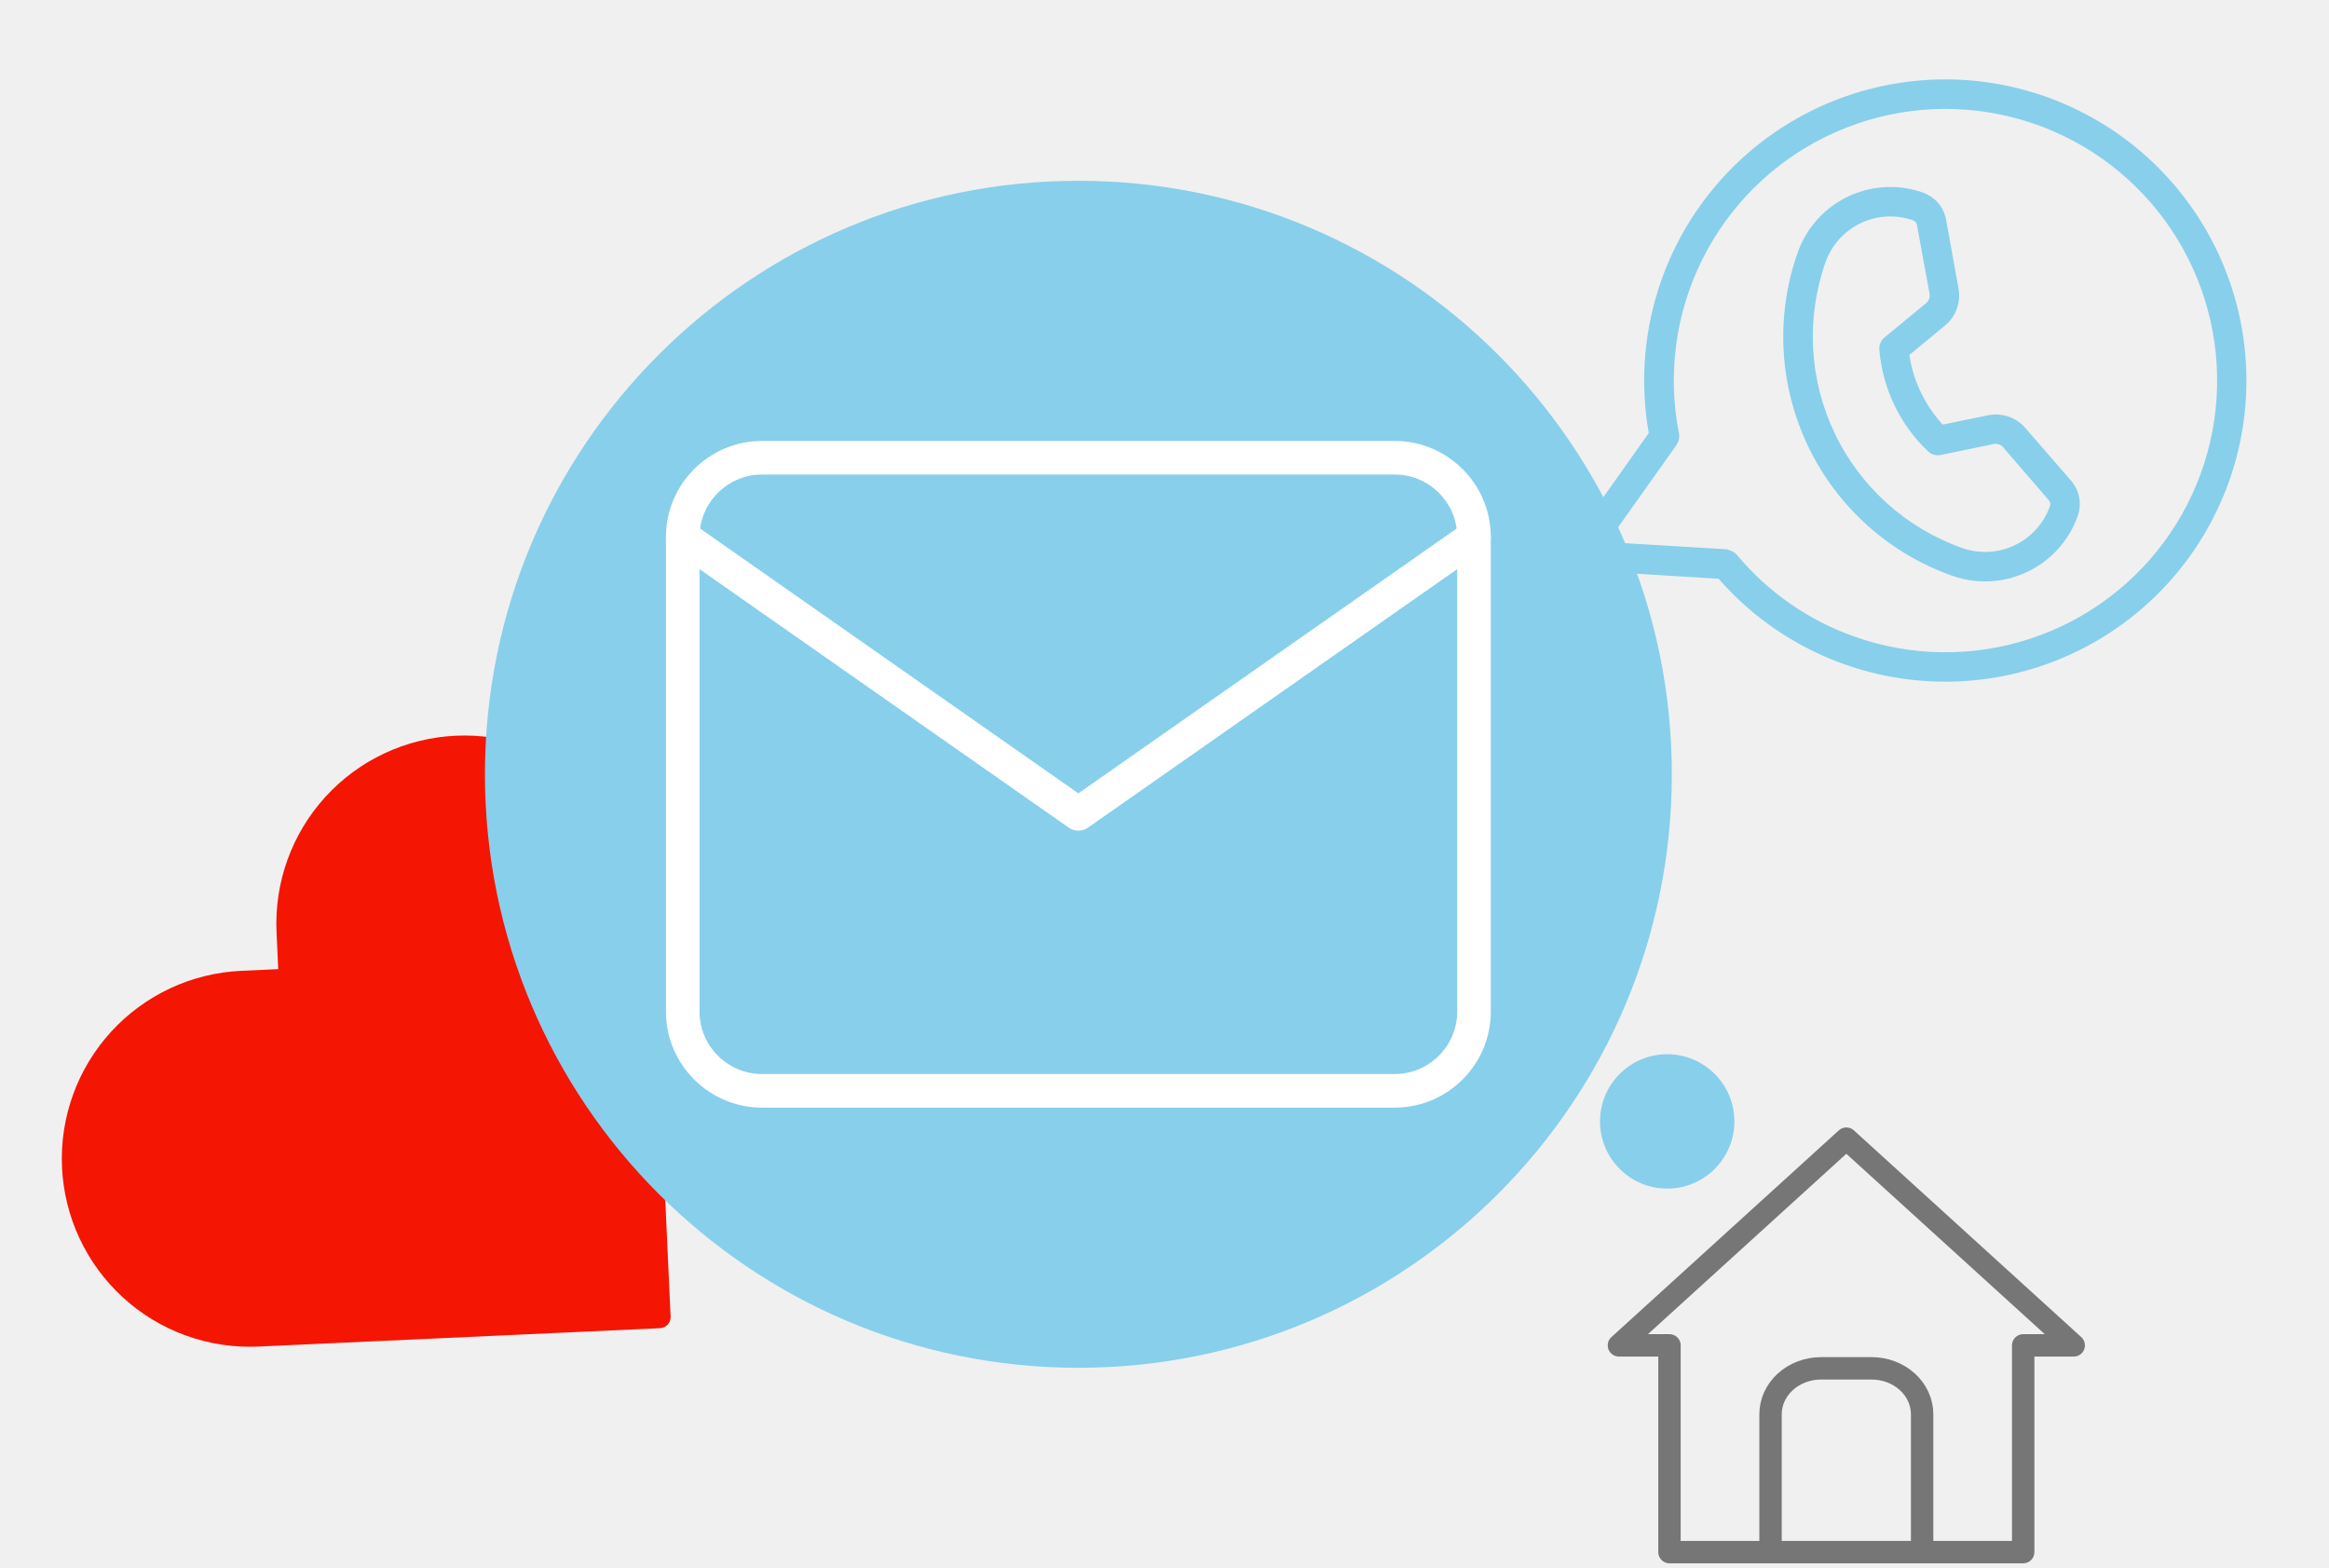
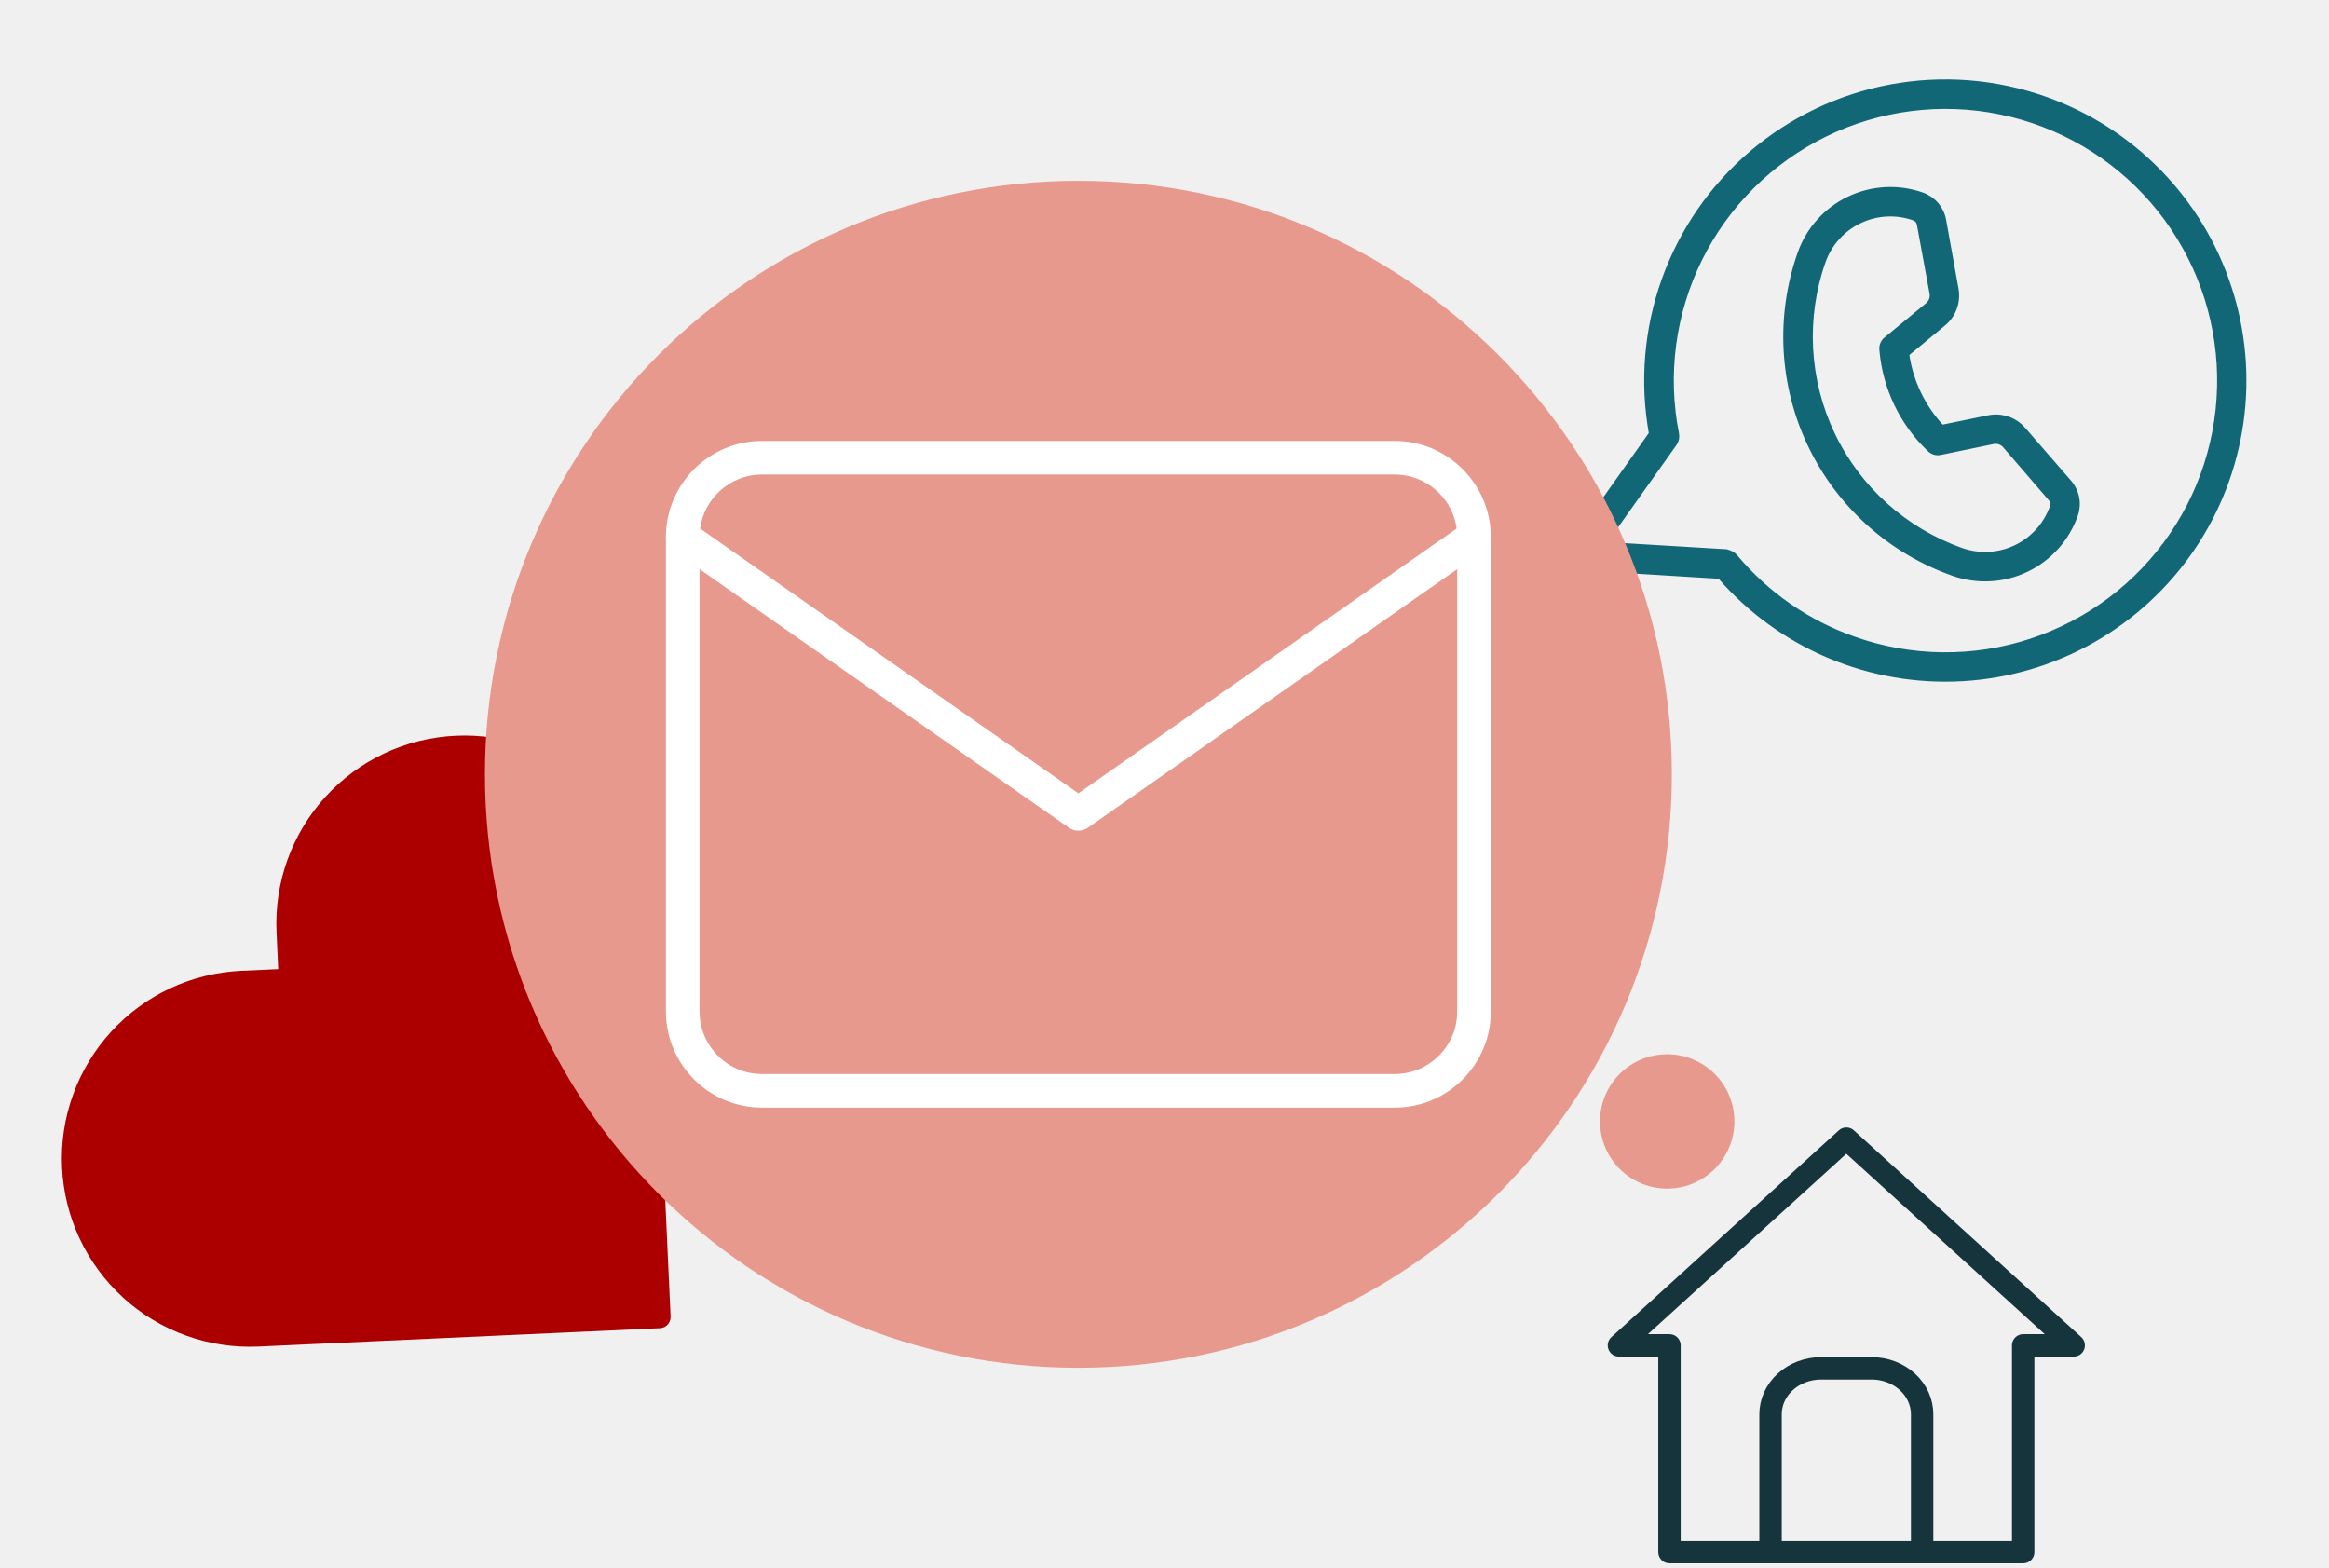
<svg xmlns="http://www.w3.org/2000/svg" width="208" height="140" viewBox="0 0 208 140" fill="none">
-   <path d="M182.588 8.854C178.189 7.303 173.46 6.935 168.874 7.786C164.288 8.636 160.006 10.676 156.455 13.7C152.904 16.725 150.21 20.629 148.641 25.021C147.072 29.414 146.684 34.141 147.515 38.731L142.456 45.875C142.13 46.34 141.933 46.883 141.885 47.449C141.838 48.015 141.943 48.583 142.188 49.095C142.433 49.607 142.811 50.045 143.281 50.363C143.752 50.681 144.298 50.868 144.865 50.905L153.603 51.44C156.276 54.523 159.622 56.95 163.381 58.534C167.141 60.119 171.214 60.819 175.287 60.581C179.36 60.343 183.324 59.172 186.873 57.16C190.422 55.147 193.462 52.347 195.757 48.974C198.053 45.601 199.544 41.746 200.114 37.706C200.684 33.666 200.319 29.549 199.046 25.673C197.774 21.796 195.628 18.264 192.775 15.348C189.921 12.432 186.436 10.21 182.588 8.854ZM165.591 57.104C161.43 55.649 157.742 53.09 154.922 49.702C154.794 49.567 154.637 49.464 154.464 49.399L154.187 49.301L145.003 48.75C144.816 48.735 144.637 48.672 144.482 48.566C144.328 48.461 144.204 48.316 144.123 48.148C144.042 47.979 144.007 47.792 144.022 47.605C144.036 47.419 144.099 47.239 144.205 47.085L149.532 39.582C149.695 39.344 149.757 39.052 149.706 38.768C148.651 33.463 149.38 27.959 151.78 23.112C154.18 18.265 158.116 14.348 162.974 11.97C167.832 9.593 173.34 8.889 178.639 9.969C183.939 11.048 188.733 13.85 192.274 17.938C195.816 22.025 197.906 27.17 198.219 32.569C198.532 37.968 197.051 43.32 194.006 47.79C190.961 52.259 186.523 55.596 181.383 57.281C176.244 58.966 170.692 58.904 165.591 57.104ZM184.789 43.104L180.689 38.383C180.316 37.95 179.835 37.625 179.294 37.439C178.754 37.254 178.174 37.215 177.614 37.328L173.412 38.192C171.704 36.373 170.601 34.07 170.254 31.599L173.561 28.866C174 28.5 174.333 28.024 174.527 27.487C174.721 26.95 174.769 26.371 174.666 25.809L173.557 19.655C173.463 19.151 173.238 18.68 172.904 18.29C172.57 17.9 172.14 17.604 171.657 17.432C169.528 16.682 167.189 16.807 165.152 17.779C163.116 18.75 161.547 20.49 160.791 22.616C159.81 25.389 159.386 28.328 159.542 31.266C159.698 34.203 160.432 37.08 161.701 39.734C162.97 42.388 164.75 44.765 166.938 46.73C169.127 48.695 171.681 50.21 174.455 51.187L174.481 51.196C176.611 51.939 178.95 51.807 180.983 50.829C183.017 49.851 184.58 48.107 185.33 45.978C185.499 45.493 185.539 44.973 185.444 44.468C185.349 43.964 185.123 43.493 184.789 43.104ZM175.189 49.185L175.164 49.176C170.098 47.385 165.951 43.656 163.633 38.808C161.315 33.961 161.016 28.392 162.801 23.324C163.37 21.731 164.546 20.429 166.073 19.701C167.6 18.974 169.353 18.881 170.948 19.443C171.076 19.49 171.19 19.57 171.277 19.675C171.364 19.78 171.421 19.906 171.444 20.041L172.578 26.203C172.608 26.392 172.591 26.585 172.527 26.765C172.464 26.945 172.357 27.106 172.215 27.234L168.472 30.322C168.336 30.429 168.23 30.569 168.164 30.729C168.098 30.888 168.074 31.062 168.094 31.234C168.376 34.611 169.888 37.767 172.343 40.104C172.464 40.227 172.615 40.317 172.78 40.365C172.946 40.414 173.122 40.419 173.29 40.381L178.043 39.4C178.231 39.37 178.424 39.387 178.604 39.45C178.784 39.514 178.945 39.621 179.073 39.763L183.164 44.509C183.255 44.611 183.317 44.735 183.344 44.868C183.372 45.002 183.363 45.141 183.319 45.27C182.758 46.865 181.587 48.173 180.063 48.907C178.539 49.64 176.786 49.74 175.189 49.185Z" fill="#88CFEB" stroke="#88CFEB" stroke-width="0.5" />
-   <path d="M149.099 120.145H144.586L164.894 101.684L185.201 120.145H180.688M149.099 120.145V134.504C149.099 137.146 149.099 137.068 149.099 138.607C150.791 138.607 151.355 138.607 153.612 138.607H176.176C177.373 138.607 179.842 138.607 180.688 138.607C180.688 137.837 180.688 135.592 180.688 134.504V120.145" stroke="#767676" stroke-width="2" stroke-linecap="round" stroke-linejoin="round" />
-   <path d="M158.125 138.605V126.298C158.125 125.21 158.6 124.166 159.447 123.397C160.293 122.627 161.441 122.195 162.638 122.195H167.151C168.348 122.195 169.495 122.627 170.342 123.397C171.188 124.166 171.663 125.21 171.663 126.298V138.605" stroke="#767676" stroke-width="2" stroke-linecap="round" stroke-linejoin="round" />
-   <path d="M40.753 66.7C38.68 66.794 36.647 67.296 34.769 68.176C32.891 69.056 31.204 70.298 29.806 71.83C28.408 73.363 27.325 75.155 26.62 77.106C25.915 79.057 25.601 81.127 25.696 83.199L25.892 87.499L21.593 87.695C17.409 87.886 13.471 89.732 10.648 92.826C7.824 95.921 6.345 100.01 6.537 104.194C6.728 108.379 8.574 112.316 11.668 115.14C14.762 117.964 18.851 119.442 23.036 119.251L27.335 119.054L58.891 117.612L57.448 86.056L57.252 81.757C57.157 79.684 56.656 77.651 55.776 75.773C54.895 73.895 53.654 72.208 52.121 70.81C50.589 69.412 48.797 68.329 46.846 67.624C44.895 66.919 42.825 66.605 40.753 66.7Z" fill="#F51503" stroke="#F51503" stroke-width="2" stroke-linecap="round" stroke-linejoin="round" />
+   <path d="M182.588 8.854C178.189 7.303 173.46 6.935 168.874 7.786C164.288 8.636 160.006 10.676 156.455 13.7C152.904 16.725 150.21 20.629 148.641 25.021C147.072 29.414 146.684 34.141 147.515 38.731L142.456 45.875C142.13 46.34 141.933 46.883 141.885 47.449C141.838 48.015 141.943 48.583 142.188 49.095C142.433 49.607 142.811 50.045 143.281 50.363C143.752 50.681 144.298 50.868 144.865 50.905L153.603 51.44C156.276 54.523 159.622 56.95 163.381 58.534C167.141 60.119 171.214 60.819 175.287 60.581C179.36 60.343 183.324 59.172 186.873 57.16C190.422 55.147 193.462 52.347 195.757 48.974C198.053 45.601 199.544 41.746 200.114 37.706C200.684 33.666 200.319 29.549 199.046 25.673C197.774 21.796 195.628 18.264 192.775 15.348C189.921 12.432 186.436 10.21 182.588 8.854ZM165.591 57.104C161.43 55.649 157.742 53.09 154.922 49.702C154.794 49.567 154.637 49.464 154.464 49.399L154.187 49.301L145.003 48.75C144.816 48.735 144.637 48.672 144.482 48.566C144.328 48.461 144.204 48.316 144.123 48.148C144.042 47.979 144.007 47.792 144.022 47.605C144.036 47.419 144.099 47.239 144.205 47.085L149.532 39.582C149.695 39.344 149.757 39.052 149.706 38.768C148.651 33.463 149.38 27.959 151.78 23.112C154.18 18.265 158.116 14.348 162.974 11.97C167.832 9.593 173.34 8.889 178.639 9.969C183.939 11.048 188.733 13.85 192.274 17.938C195.816 22.025 197.906 27.17 198.219 32.569C198.532 37.968 197.051 43.32 194.006 47.79C190.961 52.259 186.523 55.596 181.383 57.281C176.244 58.966 170.692 58.904 165.591 57.104ZM184.789 43.104L180.689 38.383C180.316 37.95 179.835 37.625 179.294 37.439C178.754 37.254 178.174 37.215 177.614 37.328L173.412 38.192C171.704 36.373 170.601 34.07 170.254 31.599L173.561 28.866C174 28.5 174.333 28.024 174.527 27.487C174.721 26.95 174.769 26.371 174.666 25.809L173.557 19.655C173.463 19.151 173.238 18.68 172.904 18.29C172.57 17.9 172.14 17.604 171.657 17.432C169.528 16.682 167.189 16.807 165.152 17.779C163.116 18.75 161.547 20.49 160.791 22.616C159.81 25.389 159.386 28.328 159.542 31.266C159.698 34.203 160.432 37.08 161.701 39.734C162.97 42.388 164.75 44.765 166.938 46.73C169.127 48.695 171.681 50.21 174.455 51.187L174.481 51.196C176.611 51.939 178.95 51.807 180.983 50.829C183.017 49.851 184.58 48.107 185.33 45.978C185.499 45.493 185.539 44.973 185.444 44.468C185.349 43.964 185.123 43.493 184.789 43.104ZM175.189 49.185L175.164 49.176C170.098 47.385 165.951 43.656 163.633 38.808C161.315 33.961 161.016 28.392 162.801 23.324C163.37 21.731 164.546 20.429 166.073 19.701C167.6 18.974 169.353 18.881 170.948 19.443C171.076 19.49 171.19 19.57 171.277 19.675C171.364 19.78 171.421 19.906 171.444 20.041L172.578 26.203C172.608 26.392 172.591 26.585 172.527 26.765C172.464 26.945 172.357 27.106 172.215 27.234L168.472 30.322C168.336 30.429 168.23 30.569 168.164 30.729C168.098 30.888 168.074 31.062 168.094 31.234C168.376 34.611 169.888 37.767 172.343 40.104C172.464 40.227 172.615 40.317 172.78 40.365C172.946 40.414 173.122 40.419 173.29 40.381L178.043 39.4C178.231 39.37 178.424 39.387 178.604 39.45C178.784 39.514 178.945 39.621 179.073 39.763L183.164 44.509C183.255 44.611 183.317 44.735 183.344 44.868C183.372 45.002 183.363 45.141 183.319 45.27C182.758 46.865 181.587 48.173 180.063 48.907C178.539 49.64 176.786 49.74 175.189 49.185Z" fill="#126777" stroke-width="0.5" stroke="#126777" />
+   <path d="M149.099 120.145H144.586L164.894 101.684L185.201 120.145H180.688V134.504C180.688 135.592 180.688 137.837 180.688 138.607C179.842 138.607 177.373 138.607 176.176 138.607H153.612C151.355 138.607 150.791 138.607 149.099 138.607C149.099 137.068 149.099 137.146 149.099 134.504V120.145Z" stroke-width="2" stroke-linecap="round" stroke-linejoin="round" stroke="#16343B" />
+   <path d="M158.125 138.605V126.298C158.125 125.21 158.6 124.166 159.447 123.397C160.293 122.627 161.441 122.195 162.638 122.195H167.151C168.348 122.195 169.495 122.627 170.342 123.397C171.188 124.166 171.663 125.21 171.663 126.298V138.605" stroke-width="2" stroke-linecap="round" stroke-linejoin="round" stroke="#16343B" />
+   <path d="M40.753 66.7C38.68 66.794 36.647 67.296 34.769 68.176C32.891 69.056 31.204 70.298 29.806 71.83C28.408 73.363 27.325 75.155 26.62 77.106C25.915 79.057 25.601 81.127 25.696 83.199L25.892 87.499L21.593 87.695C17.409 87.886 13.471 89.732 10.648 92.826C7.824 95.921 6.345 100.01 6.537 104.194C6.728 108.379 8.574 112.316 11.668 115.14C14.762 117.964 18.851 119.442 23.036 119.251L27.335 119.054L58.891 117.612L57.448 86.056L57.252 81.757C57.157 79.684 56.656 77.651 55.776 75.773C54.895 73.895 53.654 72.208 52.121 70.81C50.589 69.412 48.797 68.329 46.846 67.624C44.895 66.919 42.825 66.605 40.753 66.7Z" fill="#AC0000" stroke-width="2" stroke-linecap="round" stroke-linejoin="round" stroke="#AC0000" />
  <g clip-path="url(#clip0_936_7065)">
-     <path d="M96.309 122.146C125.58 122.146 149.309 98.417 149.309 69.145C149.309 39.874 125.58 16.145 96.309 16.145C67.037 16.145 43.309 39.874 43.309 69.145C43.309 98.417 67.037 122.146 96.309 122.146Z" fill="#88CFEB" />
-     <path d="M68.041 40.879H124.575C128.461 40.879 131.641 44.059 131.641 47.946V90.346C131.641 94.232 128.461 97.412 124.575 97.412H68.041C64.155 97.412 60.975 94.232 60.975 90.346V47.946C60.975 44.059 64.155 40.879 68.041 40.879Z" stroke="white" stroke-width="3" stroke-linecap="round" stroke-linejoin="round" />
-     <path d="M131.641 47.945L96.308 72.679L60.975 47.945" stroke="white" stroke-width="3" stroke-linecap="round" stroke-linejoin="round" />
+     <path d="M96.309 122.146C125.58 122.146 149.309 98.417 149.309 69.145C149.309 39.874 125.58 16.145 96.309 16.145C67.037 16.145 43.309 39.874 43.309 69.145C43.309 98.417 67.037 122.146 96.309 122.146Z" fill="#E8998D" />
+     <path d="M68.041 40.879H124.575C128.461 40.879 131.641 44.059 131.641 47.946V90.346C131.641 94.232 128.461 97.412 124.575 97.412H68.041C64.155 97.412 60.975 94.232 60.975 90.346V47.946C60.975 44.059 64.155 40.879 68.041 40.879Z" stroke-width="3" stroke-linecap="round" stroke-linejoin="round" stroke="white" />
+     <path d="M131.641 47.945L96.308 72.679L60.975 47.945" stroke-width="3" stroke-linecap="round" stroke-linejoin="round" stroke="white" />
  </g>
-   <rect x="142.895" y="94.145" width="12" height="12" rx="6" fill="#88CFEB" />
+   <rect x="142.895" y="94.145" width="12" height="12" rx="6" fill="#E8998D" />
  <defs>
    <clipPath id="clip0_936_7065">
      <rect width="106" height="106" fill="white" transform="translate(43.3086 16.1455)" />
    </clipPath>
  </defs>
</svg>
